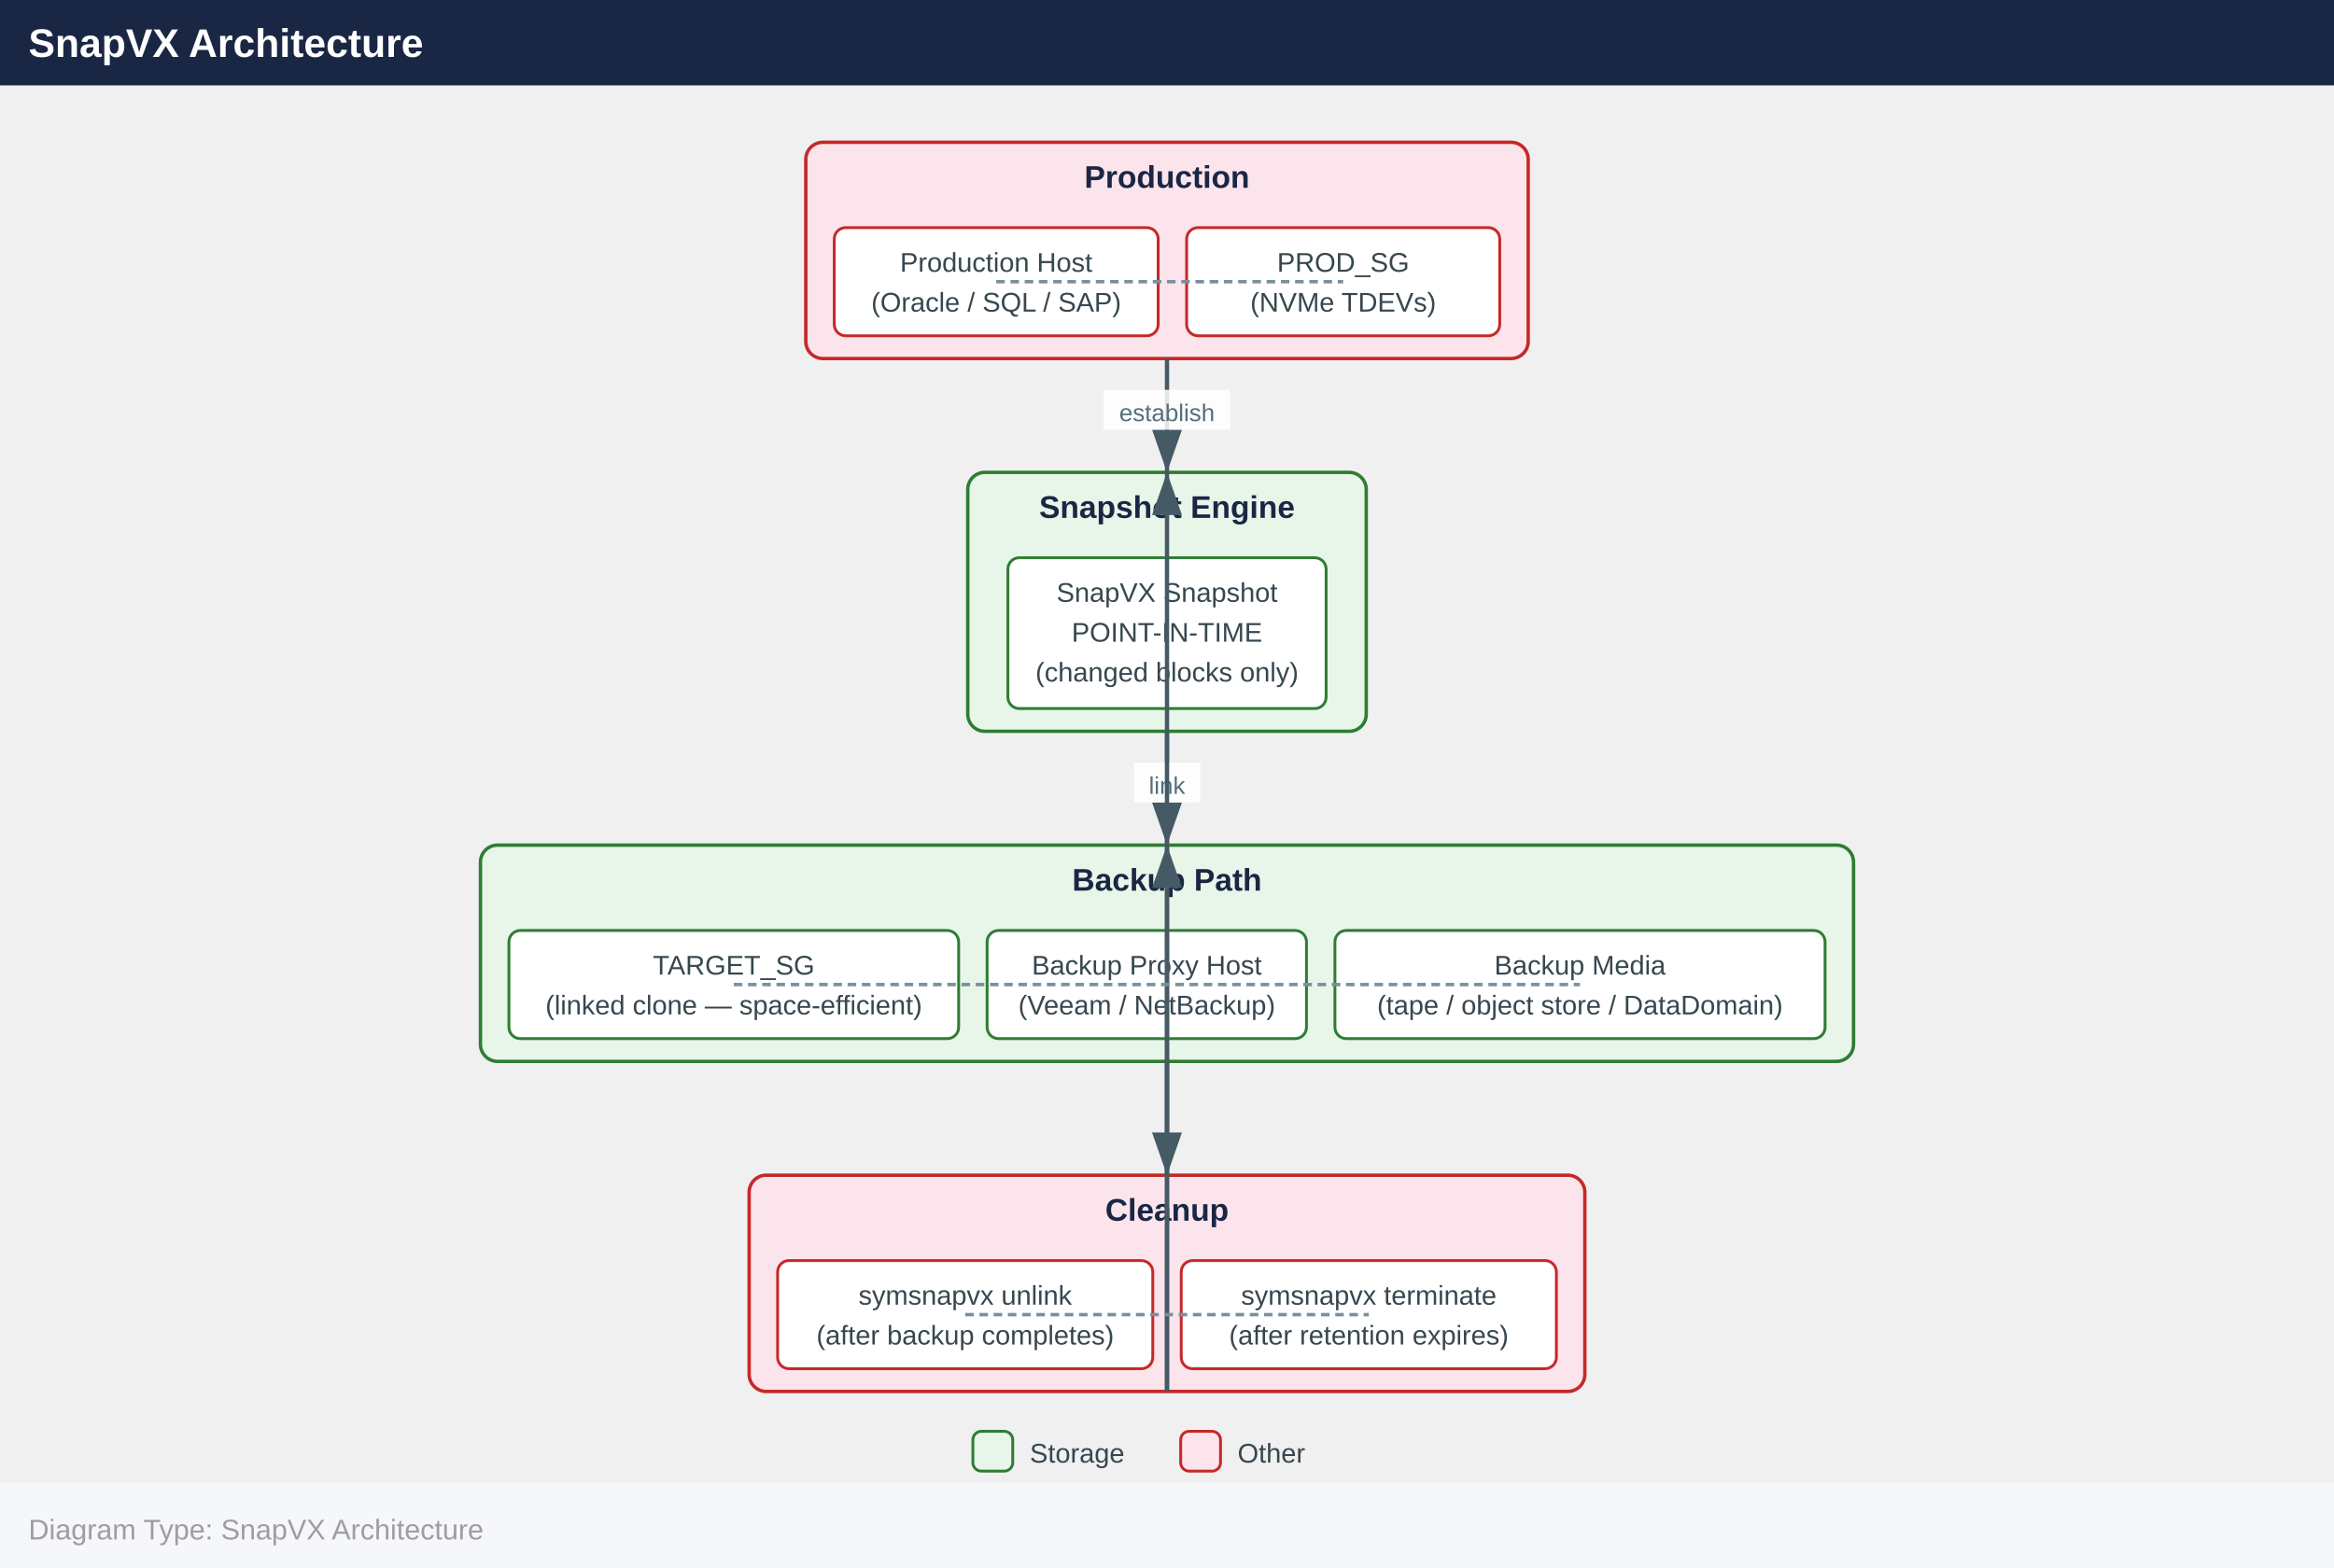
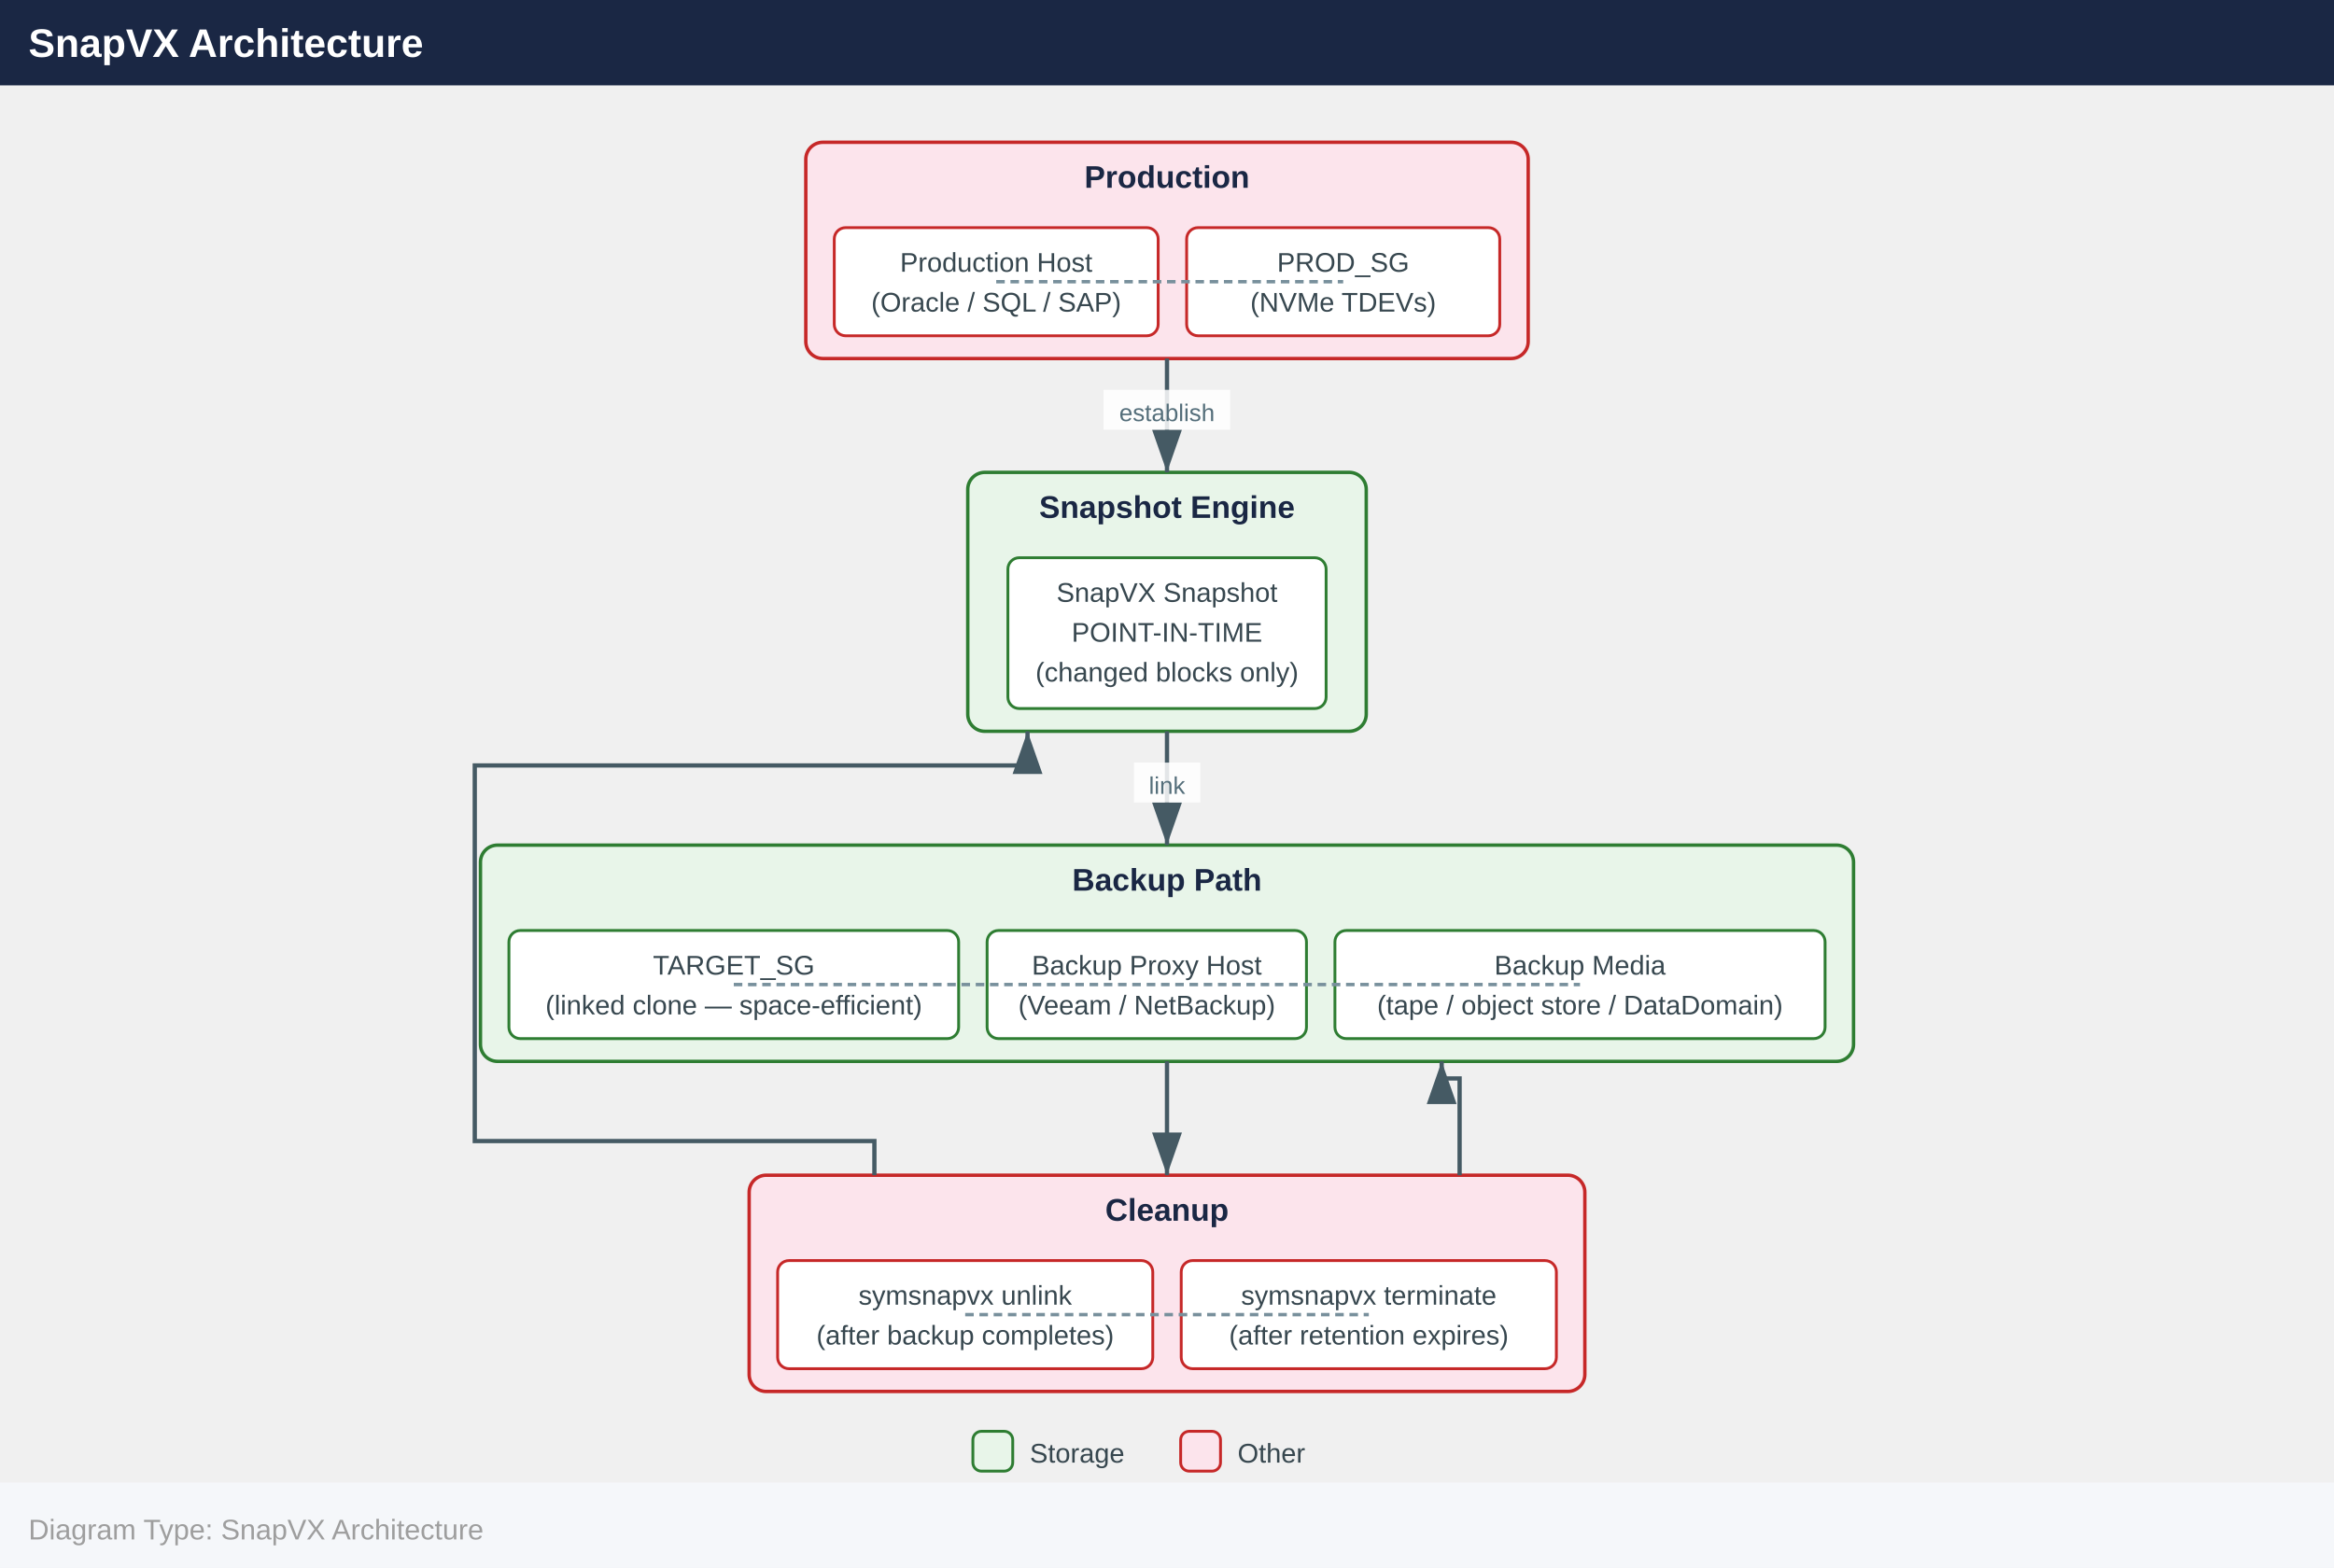
<svg xmlns="http://www.w3.org/2000/svg" width="820" height="551" viewBox="0 0 820 551">
  <defs>
    <marker id="arrowhead" markerWidth="10" markerHeight="7" refX="10" refY="3.5" orient="auto">
      <polygon points="0 0, 10 3.5, 0 7" fill="#455a64" />
    </marker>
  </defs>
  <rect x="0" y="0" width="820" height="30" fill="#1a2744" />
  <text x="10" y="20" font-family="Arial,Helvetica,sans-serif" font-size="14" font-weight="bold" fill="#ffffff">SnapVX Architecture</text>
  <rect x="283.1" y="50.0" width="253.8" height="76.0" rx="6" fill="#fce4ec" stroke="#c62828" stroke-width="1.2" />
  <text x="410.0" y="66.0" text-anchor="middle" font-family="Arial,Helvetica,sans-serif" font-size="11" font-weight="700" fill="#1a2744">Production</text>
  <rect x="293.1" y="80.0" width="113.8" height="38.0" rx="4" fill="#ffffff" stroke="#c62828" stroke-width="1" />
  <text x="350.0" y="95.5" text-anchor="middle" font-family="Arial,Helvetica,sans-serif" font-size="9.5" fill="#37474f">Production Host</text>
  <text x="350.0" y="109.5" text-anchor="middle" font-family="Arial,Helvetica,sans-serif" font-size="9.5" fill="#37474f">(Oracle / SQL / SAP)</text>
  <rect x="416.9" y="80.0" width="110.0" height="38.0" rx="4" fill="#ffffff" stroke="#c62828" stroke-width="1" />
  <text x="471.9" y="95.5" text-anchor="middle" font-family="Arial,Helvetica,sans-serif" font-size="9.5" fill="#37474f">PROD_SG</text>
  <text x="471.9" y="109.5" text-anchor="middle" font-family="Arial,Helvetica,sans-serif" font-size="9.5" fill="#37474f">(NVMe TDEVs)</text>
  <rect x="340.0" y="166.0" width="140.0" height="91.0" rx="6" fill="#e8f5e9" stroke="#2e7d32" stroke-width="1.2" />
  <text x="410.0" y="182.0" text-anchor="middle" font-family="Arial,Helvetica,sans-serif" font-size="11" font-weight="700" fill="#1a2744">Snapshot Engine</text>
  <rect x="354.1" y="196.0" width="111.8" height="53.0" rx="4" fill="#ffffff" stroke="#2e7d32" stroke-width="1" />
  <text x="410.0" y="211.5" text-anchor="middle" font-family="Arial,Helvetica,sans-serif" font-size="9.5" fill="#37474f">SnapVX Snapshot</text>
  <text x="410.0" y="225.5" text-anchor="middle" font-family="Arial,Helvetica,sans-serif" font-size="9.5" fill="#37474f">POINT-IN-TIME</text>
  <text x="410.0" y="239.5" text-anchor="middle" font-family="Arial,Helvetica,sans-serif" font-size="9.5" fill="#37474f">(changed blocks only)</text>
  <rect x="168.8" y="297.0" width="482.4" height="76.0" rx="6" fill="#e8f5e9" stroke="#2e7d32" stroke-width="1.2" />
  <text x="410.0" y="313.0" text-anchor="middle" font-family="Arial,Helvetica,sans-serif" font-size="11" font-weight="700" fill="#1a2744">Backup Path</text>
  <rect x="178.8" y="327.0" width="158.0" height="38.0" rx="4" fill="#ffffff" stroke="#2e7d32" stroke-width="1" />
  <text x="257.8" y="342.5" text-anchor="middle" font-family="Arial,Helvetica,sans-serif" font-size="9.5" fill="#37474f">TARGET_SG</text>
  <text x="257.8" y="356.5" text-anchor="middle" font-family="Arial,Helvetica,sans-serif" font-size="9.5" fill="#37474f">(linked clone — space-efficient)</text>
  <rect x="346.8" y="327.0" width="112.2" height="38.0" rx="4" fill="#ffffff" stroke="#2e7d32" stroke-width="1" />
  <text x="402.9" y="342.5" text-anchor="middle" font-family="Arial,Helvetica,sans-serif" font-size="9.5" fill="#37474f">Backup Proxy Host</text>
  <text x="402.9" y="356.5" text-anchor="middle" font-family="Arial,Helvetica,sans-serif" font-size="9.5" fill="#37474f">(Veeam / NetBackup)</text>
  <rect x="469.0" y="327.0" width="172.2" height="38.0" rx="4" fill="#ffffff" stroke="#2e7d32" stroke-width="1" />
  <text x="555.1" y="342.5" text-anchor="middle" font-family="Arial,Helvetica,sans-serif" font-size="9.5" fill="#37474f">Backup Media</text>
  <text x="555.1" y="356.5" text-anchor="middle" font-family="Arial,Helvetica,sans-serif" font-size="9.5" fill="#37474f">(tape / object store / DataDomain)</text>
  <rect x="263.2" y="413.0" width="293.6" height="76.0" rx="6" fill="#fce4ec" stroke="#c62828" stroke-width="1.2" />
  <text x="410.0" y="429.0" text-anchor="middle" font-family="Arial,Helvetica,sans-serif" font-size="11" font-weight="700" fill="#1a2744">Cleanup</text>
  <rect x="273.2" y="443.0" width="131.8" height="38.0" rx="4" fill="#ffffff" stroke="#c62828" stroke-width="1" />
  <text x="339.1" y="458.5" text-anchor="middle" font-family="Arial,Helvetica,sans-serif" font-size="9.5" fill="#37474f">symsnapvx unlink</text>
  <text x="339.1" y="472.5" text-anchor="middle" font-family="Arial,Helvetica,sans-serif" font-size="9.5" fill="#37474f">(after backup completes)</text>
  <rect x="415.0" y="443.0" width="131.8" height="38.0" rx="4" fill="#ffffff" stroke="#c62828" stroke-width="1" />
  <text x="480.9" y="458.5" text-anchor="middle" font-family="Arial,Helvetica,sans-serif" font-size="9.5" fill="#37474f">symsnapvx terminate</text>
  <text x="480.9" y="472.5" text-anchor="middle" font-family="Arial,Helvetica,sans-serif" font-size="9.5" fill="#37474f">(after retention expires)</text>
  <line x1="410.0" y1="126.0" x2="410.0" y2="166.0" stroke="#455a64" stroke-width="1.5" marker-end="url(#arrowhead)" />
  <rect x="387.7" y="137.0" width="44.5" height="14" fill="#ffffff" opacity="0.85" />
  <text x="410.0" y="148.0" text-anchor="middle" font-family="Arial,Helvetica,sans-serif" font-size="8.5" fill="#546e7a">establish</text>
  <line x1="410.0" y1="257.0" x2="410.0" y2="297.0" stroke="#455a64" stroke-width="1.5" marker-end="url(#arrowhead)" />
  <rect x="398.4" y="268.0" width="23.3" height="14" fill="#ffffff" opacity="0.85" />
  <text x="410.0" y="279.0" text-anchor="middle" font-family="Arial,Helvetica,sans-serif" font-size="8.5" fill="#546e7a">link</text>
  <line x1="410.0" y1="373.0" x2="410.0" y2="413.0" stroke="#455a64" stroke-width="1.5" marker-end="url(#arrowhead)" />
-   <line x1="410.0" y1="489.0" x2="410.0" y2="166.0" stroke="#455a64" stroke-width="1.5" marker-end="url(#arrowhead)" />
-   <line x1="410.0" y1="489.0" x2="410.0" y2="297.0" stroke="#455a64" stroke-width="1.5" marker-end="url(#arrowhead)" />
+   <polyline points="307.2,413.0 307.2,401.0 166.8,401.0 166.8,269.0 361.0,269.0 361.0,257.0" fill="none" stroke="#455a64" stroke-width="1.5" marker-end="url(#arrowhead)" />
+   <polyline points="512.8,413.0 512.8,379.0 506.5,379.0 506.5,373.0" fill="none" stroke="#455a64" stroke-width="1.5" marker-end="url(#arrowhead)" />
  <line x1="350.0" y1="99.0" x2="471.9" y2="99.0" stroke="#78909c" stroke-width="1.2" stroke-dasharray="3,2" />
  <line x1="257.8" y1="346.0" x2="402.9" y2="346.0" stroke="#78909c" stroke-width="1.2" stroke-dasharray="3,2" />
  <line x1="402.9" y1="346.0" x2="555.1" y2="346.0" stroke="#78909c" stroke-width="1.2" stroke-dasharray="3,2" />
  <line x1="339.1" y1="462.0" x2="480.9" y2="462.0" stroke="#78909c" stroke-width="1.2" stroke-dasharray="3,2" />
  <rect x="341.8" y="503.0" width="14" height="14" rx="3" fill="#e8f5e9" stroke="#2e7d32" stroke-width="1" />
  <text x="361.8" y="514.0" font-family="Arial,Helvetica,sans-serif" font-size="9.5" fill="#37474f">Storage</text>
  <rect x="414.8" y="503.0" width="14" height="14" rx="3" fill="#fce4ec" stroke="#c62828" stroke-width="1" />
  <text x="434.8" y="514.0" font-family="Arial,Helvetica,sans-serif" font-size="9.5" fill="#37474f">Other</text>
  <rect x="0" y="521.0" width="820" height="30" fill="#f5f7fa" />
  <text x="10" y="541.0" font-family="Arial,Helvetica,sans-serif" font-size="10" fill="#9e9e9e">Diagram Type: SnapVX Architecture</text>
</svg>
